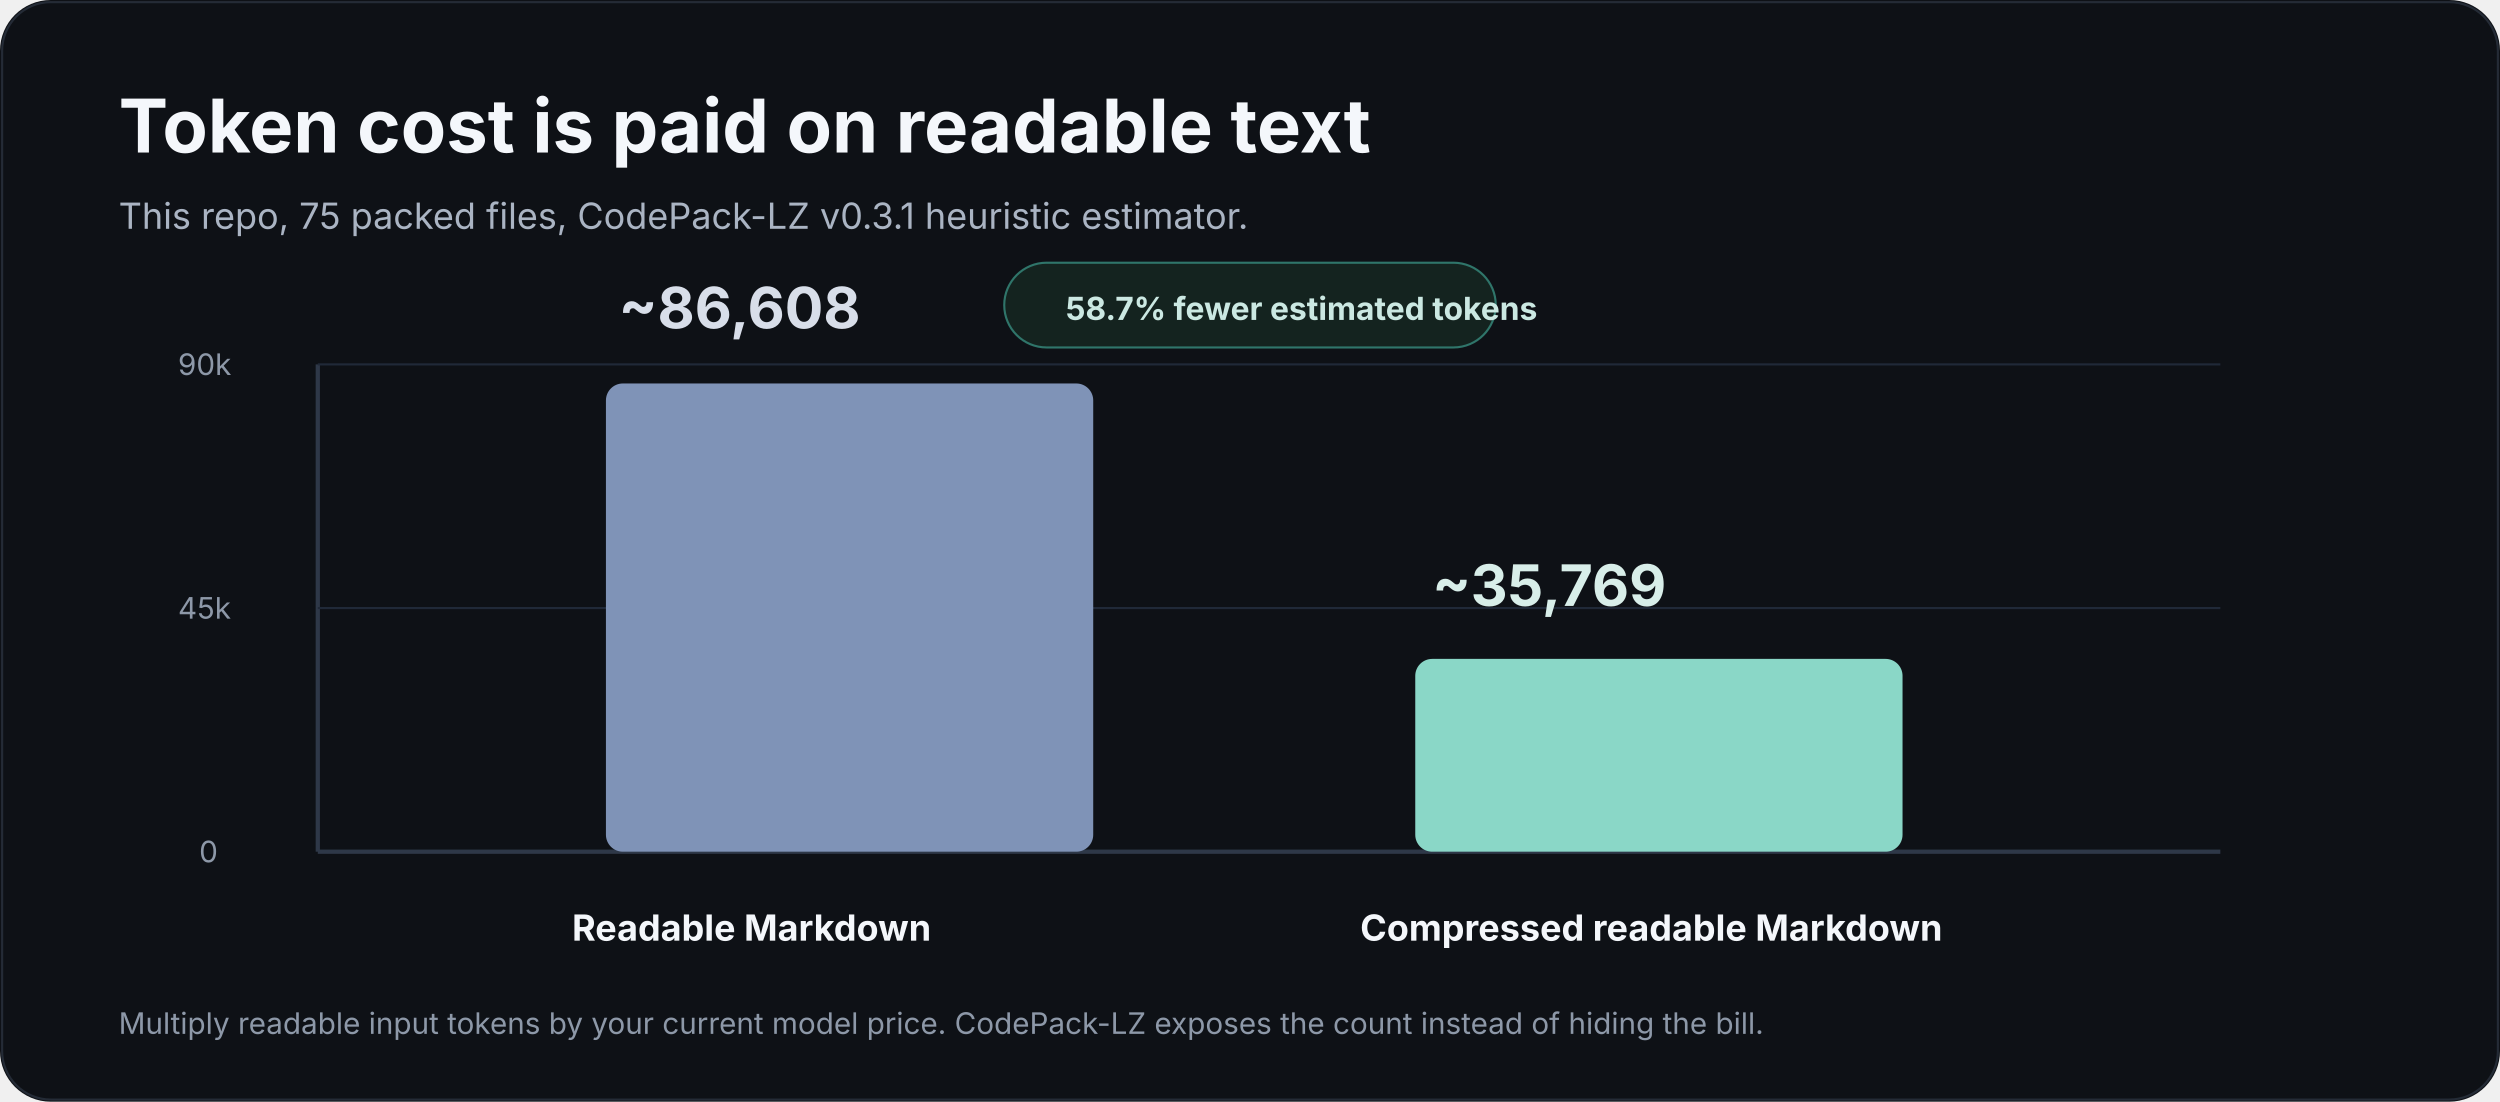
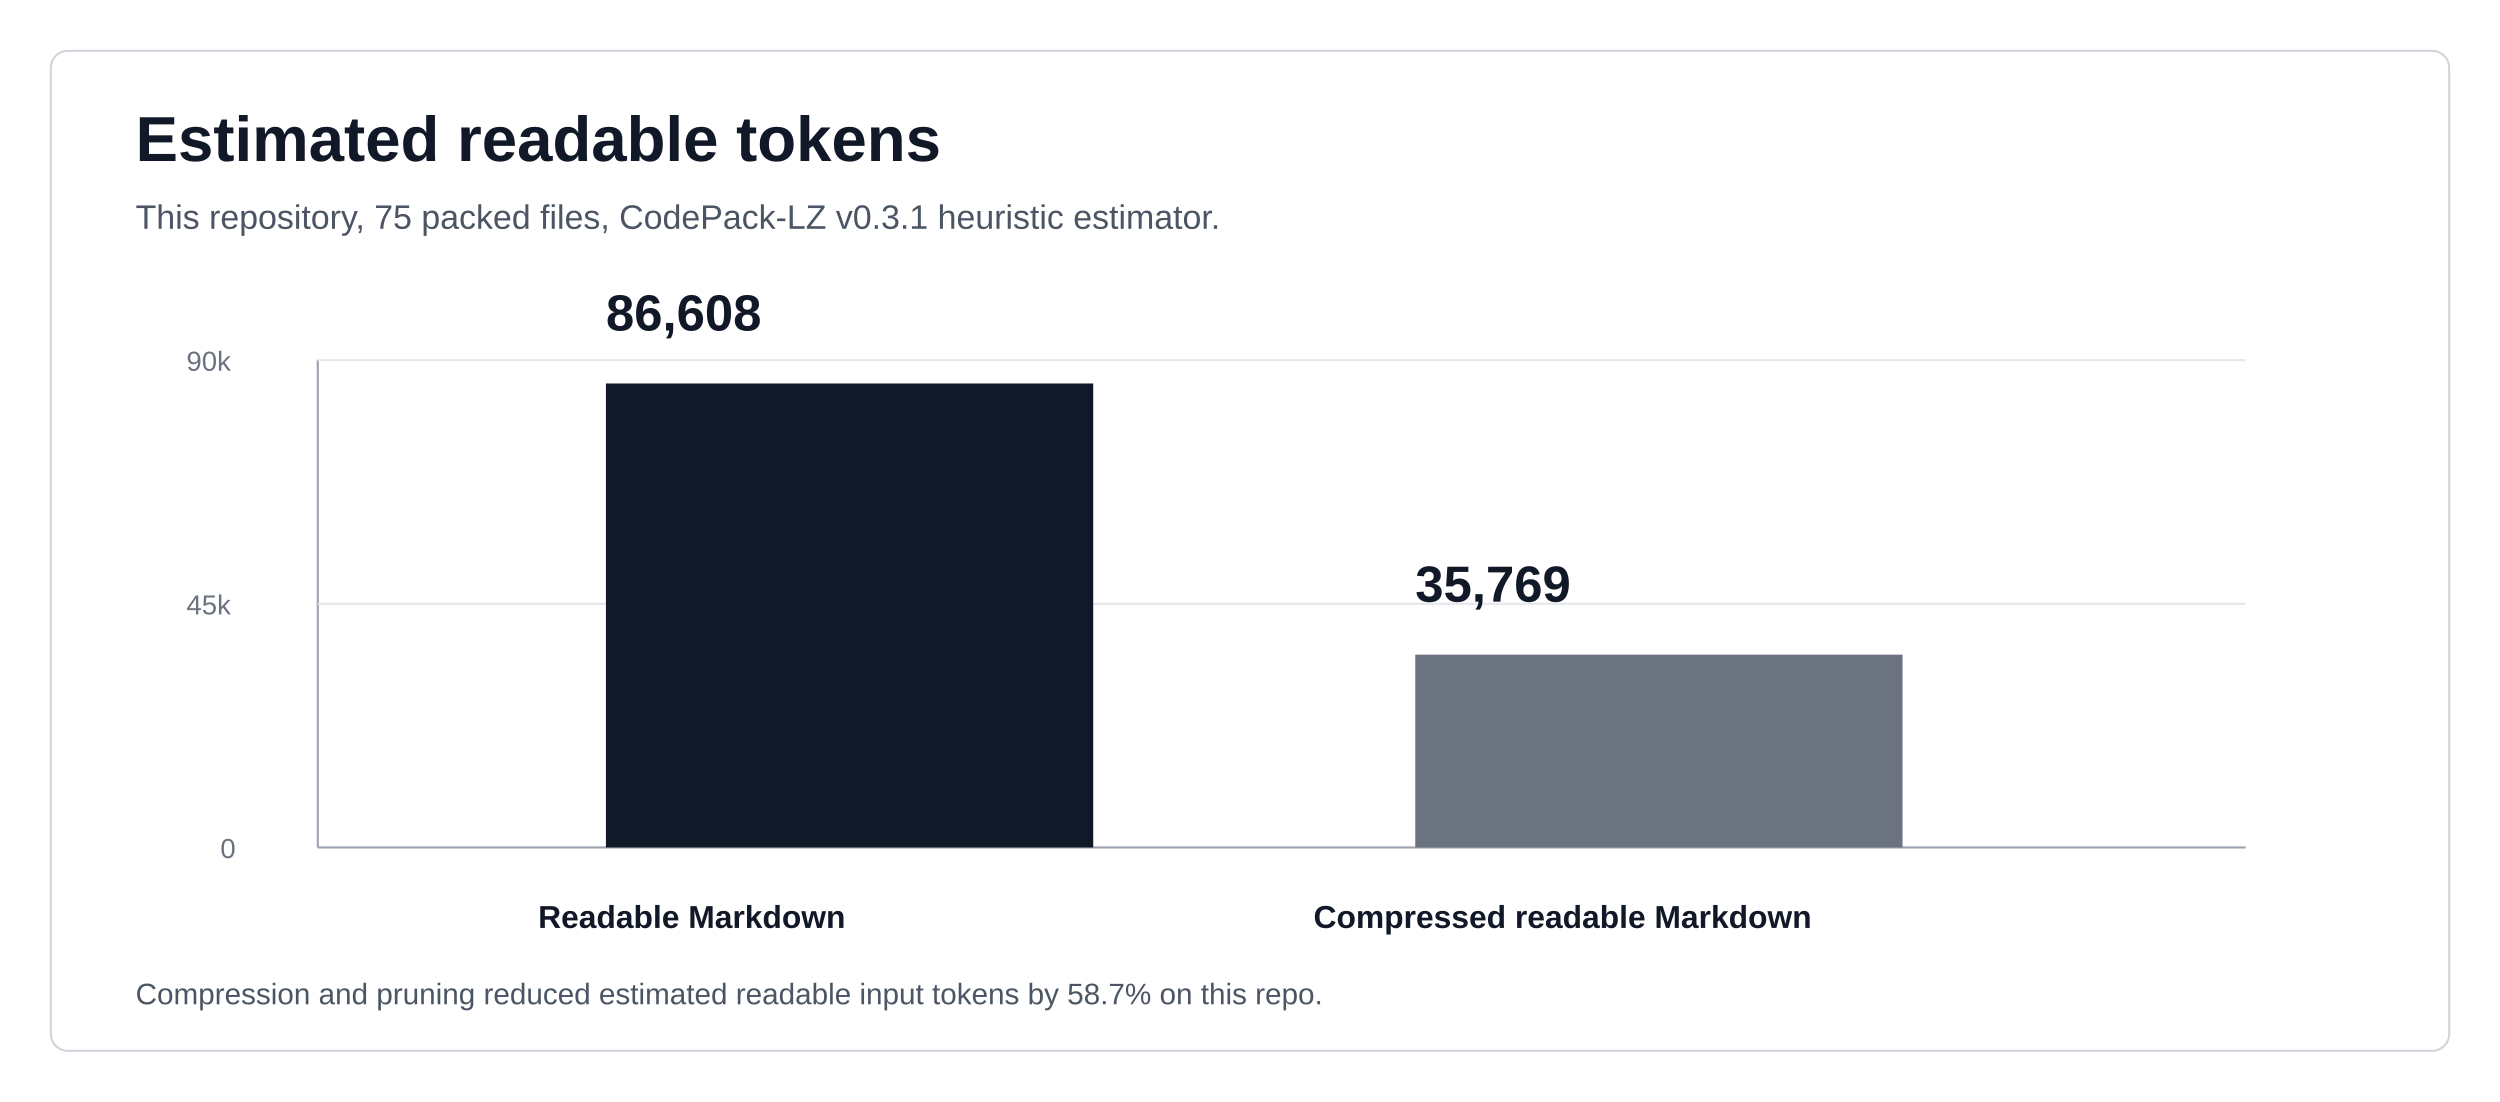
<svg xmlns="http://www.w3.org/2000/svg" width="1180" height="520" viewBox="0 0 1180 520" fill="none" role="img" aria-labelledby="title desc">
-   <rect width="1180" height="520" rx="24" fill="#0E1116" />
-   <rect x="1" y="1" width="1178" height="518" rx="23" stroke="#242B36" />
-   <text x="56" y="72" fill="#F4F7FB" font-family="Inter, Segoe UI, Arial, sans-serif" font-size="35" font-weight="750">Token cost is paid on readable text</text>
-   <text x="56" y="108" fill="#AAB4C3" font-family="Inter, Segoe UI, Arial, sans-serif" font-size="17">This repo, 75 packed files, CodePack-LZ v0.3.1 heuristic estimator.</text>
-   <line x1="150" y1="402" x2="1048" y2="402" stroke="#2E3848" stroke-width="2" />
-   <line x1="150" y1="172" x2="150" y2="402" stroke="#2E3848" stroke-width="2" />
-   <line x1="150" y1="287" x2="1048" y2="287" stroke="#202938" />
-   <line x1="150" y1="172" x2="1048" y2="172" stroke="#202938" />
-   <text x="94" y="407" fill="#8D98A8" font-family="Inter, Segoe UI, Arial, sans-serif" font-size="14">0</text>
-   <text x="84" y="292" fill="#8D98A8" font-family="Inter, Segoe UI, Arial, sans-serif" font-size="14">45k</text>
-   <text x="84" y="177" fill="#8D98A8" font-family="Inter, Segoe UI, Arial, sans-serif" font-size="14">90k</text>
-   <rect x="286" y="181" width="230" height="221" rx="8" fill="#7F93B7" />
-   <rect x="668" y="311" width="230" height="91" rx="8" fill="#8AD7C7" />
-   <text x="292" y="155" fill="#D8DEE9" font-family="Inter, Segoe UI, Arial, sans-serif" font-size="27" font-weight="750">~86,608</text>
-   <text x="676" y="286" fill="#D8EEE9" font-family="Inter, Segoe UI, Arial, sans-serif" font-size="27" font-weight="750">~35,769</text>
-   <text x="270" y="444" fill="#F4F7FB" font-family="Inter, Segoe UI, Arial, sans-serif" font-size="17" font-weight="700">Readable Markdown</text>
-   <text x="642" y="444" fill="#F4F7FB" font-family="Inter, Segoe UI, Arial, sans-serif" font-size="17" font-weight="700">Compressed readable Markdown</text>
-   <rect x="474" y="124" width="232" height="40" rx="20" fill="#14231F" stroke="#2F756A" />
-   <text x="503" y="151" fill="#CBE8E2" font-family="Inter, Segoe UI, Arial, sans-serif" font-size="15" font-weight="700">58.7% fewer estimated tokens</text>
-   <text x="56" y="488" fill="#8D98A8" font-family="Inter, Segoe UI, Arial, sans-serif" font-size="14">Multiply readable input tokens by your current model price. CodePack-LZ exposes the count instead of hiding the bill.</text>
+   <rect width="1180" height="520" fill="#FFFFFF" />
+   <rect x="24" y="24" width="1132" height="472" rx="8" fill="#FFFFFF" stroke="#D1D5DB" />
+   <text x="64" y="76" fill="#111827" font-family="Arial, Helvetica, sans-serif" font-size="30" font-weight="700">Estimated readable tokens</text>
+   <text x="64" y="108" fill="#4B5563" font-family="Arial, Helvetica, sans-serif" font-size="16">This repository, 75 packed files, CodePack-LZ v0.3.1 heuristic estimator.</text>
+   <line x1="150" y1="400" x2="1060" y2="400" stroke="#9CA3AF" />
+   <line x1="150" y1="170" x2="150" y2="400" stroke="#9CA3AF" />
+   <line x1="150" y1="285" x2="1060" y2="285" stroke="#E5E7EB" />
+   <line x1="150" y1="170" x2="1060" y2="170" stroke="#E5E7EB" />
+   <text x="104" y="405" fill="#6B7280" font-family="Arial, Helvetica, sans-serif" font-size="13">0</text>
+   <text x="88" y="290" fill="#6B7280" font-family="Arial, Helvetica, sans-serif" font-size="13">45k</text>
+   <text x="88" y="175" fill="#6B7280" font-family="Arial, Helvetica, sans-serif" font-size="13">90k</text>
+   <rect x="286" y="181" width="230" height="219" fill="#111827" />
+   <rect x="668" y="309" width="230" height="91" fill="#6B7280" />
+   <text x="286" y="156" fill="#111827" font-family="Arial, Helvetica, sans-serif" font-size="24" font-weight="700">86,608</text>
+   <text x="668" y="284" fill="#111827" font-family="Arial, Helvetica, sans-serif" font-size="24" font-weight="700">35,769</text>
+   <text x="254" y="438" fill="#111827" font-family="Arial, Helvetica, sans-serif" font-size="15" font-weight="700">Readable Markdown</text>
+   <text x="620" y="438" fill="#111827" font-family="Arial, Helvetica, sans-serif" font-size="15" font-weight="700">Compressed readable Markdown</text>
+   <text x="64" y="474" fill="#4B5563" font-family="Arial, Helvetica, sans-serif" font-size="14">Compression and pruning reduced estimated readable input tokens by 58.7% on this repo.</text>
</svg>
